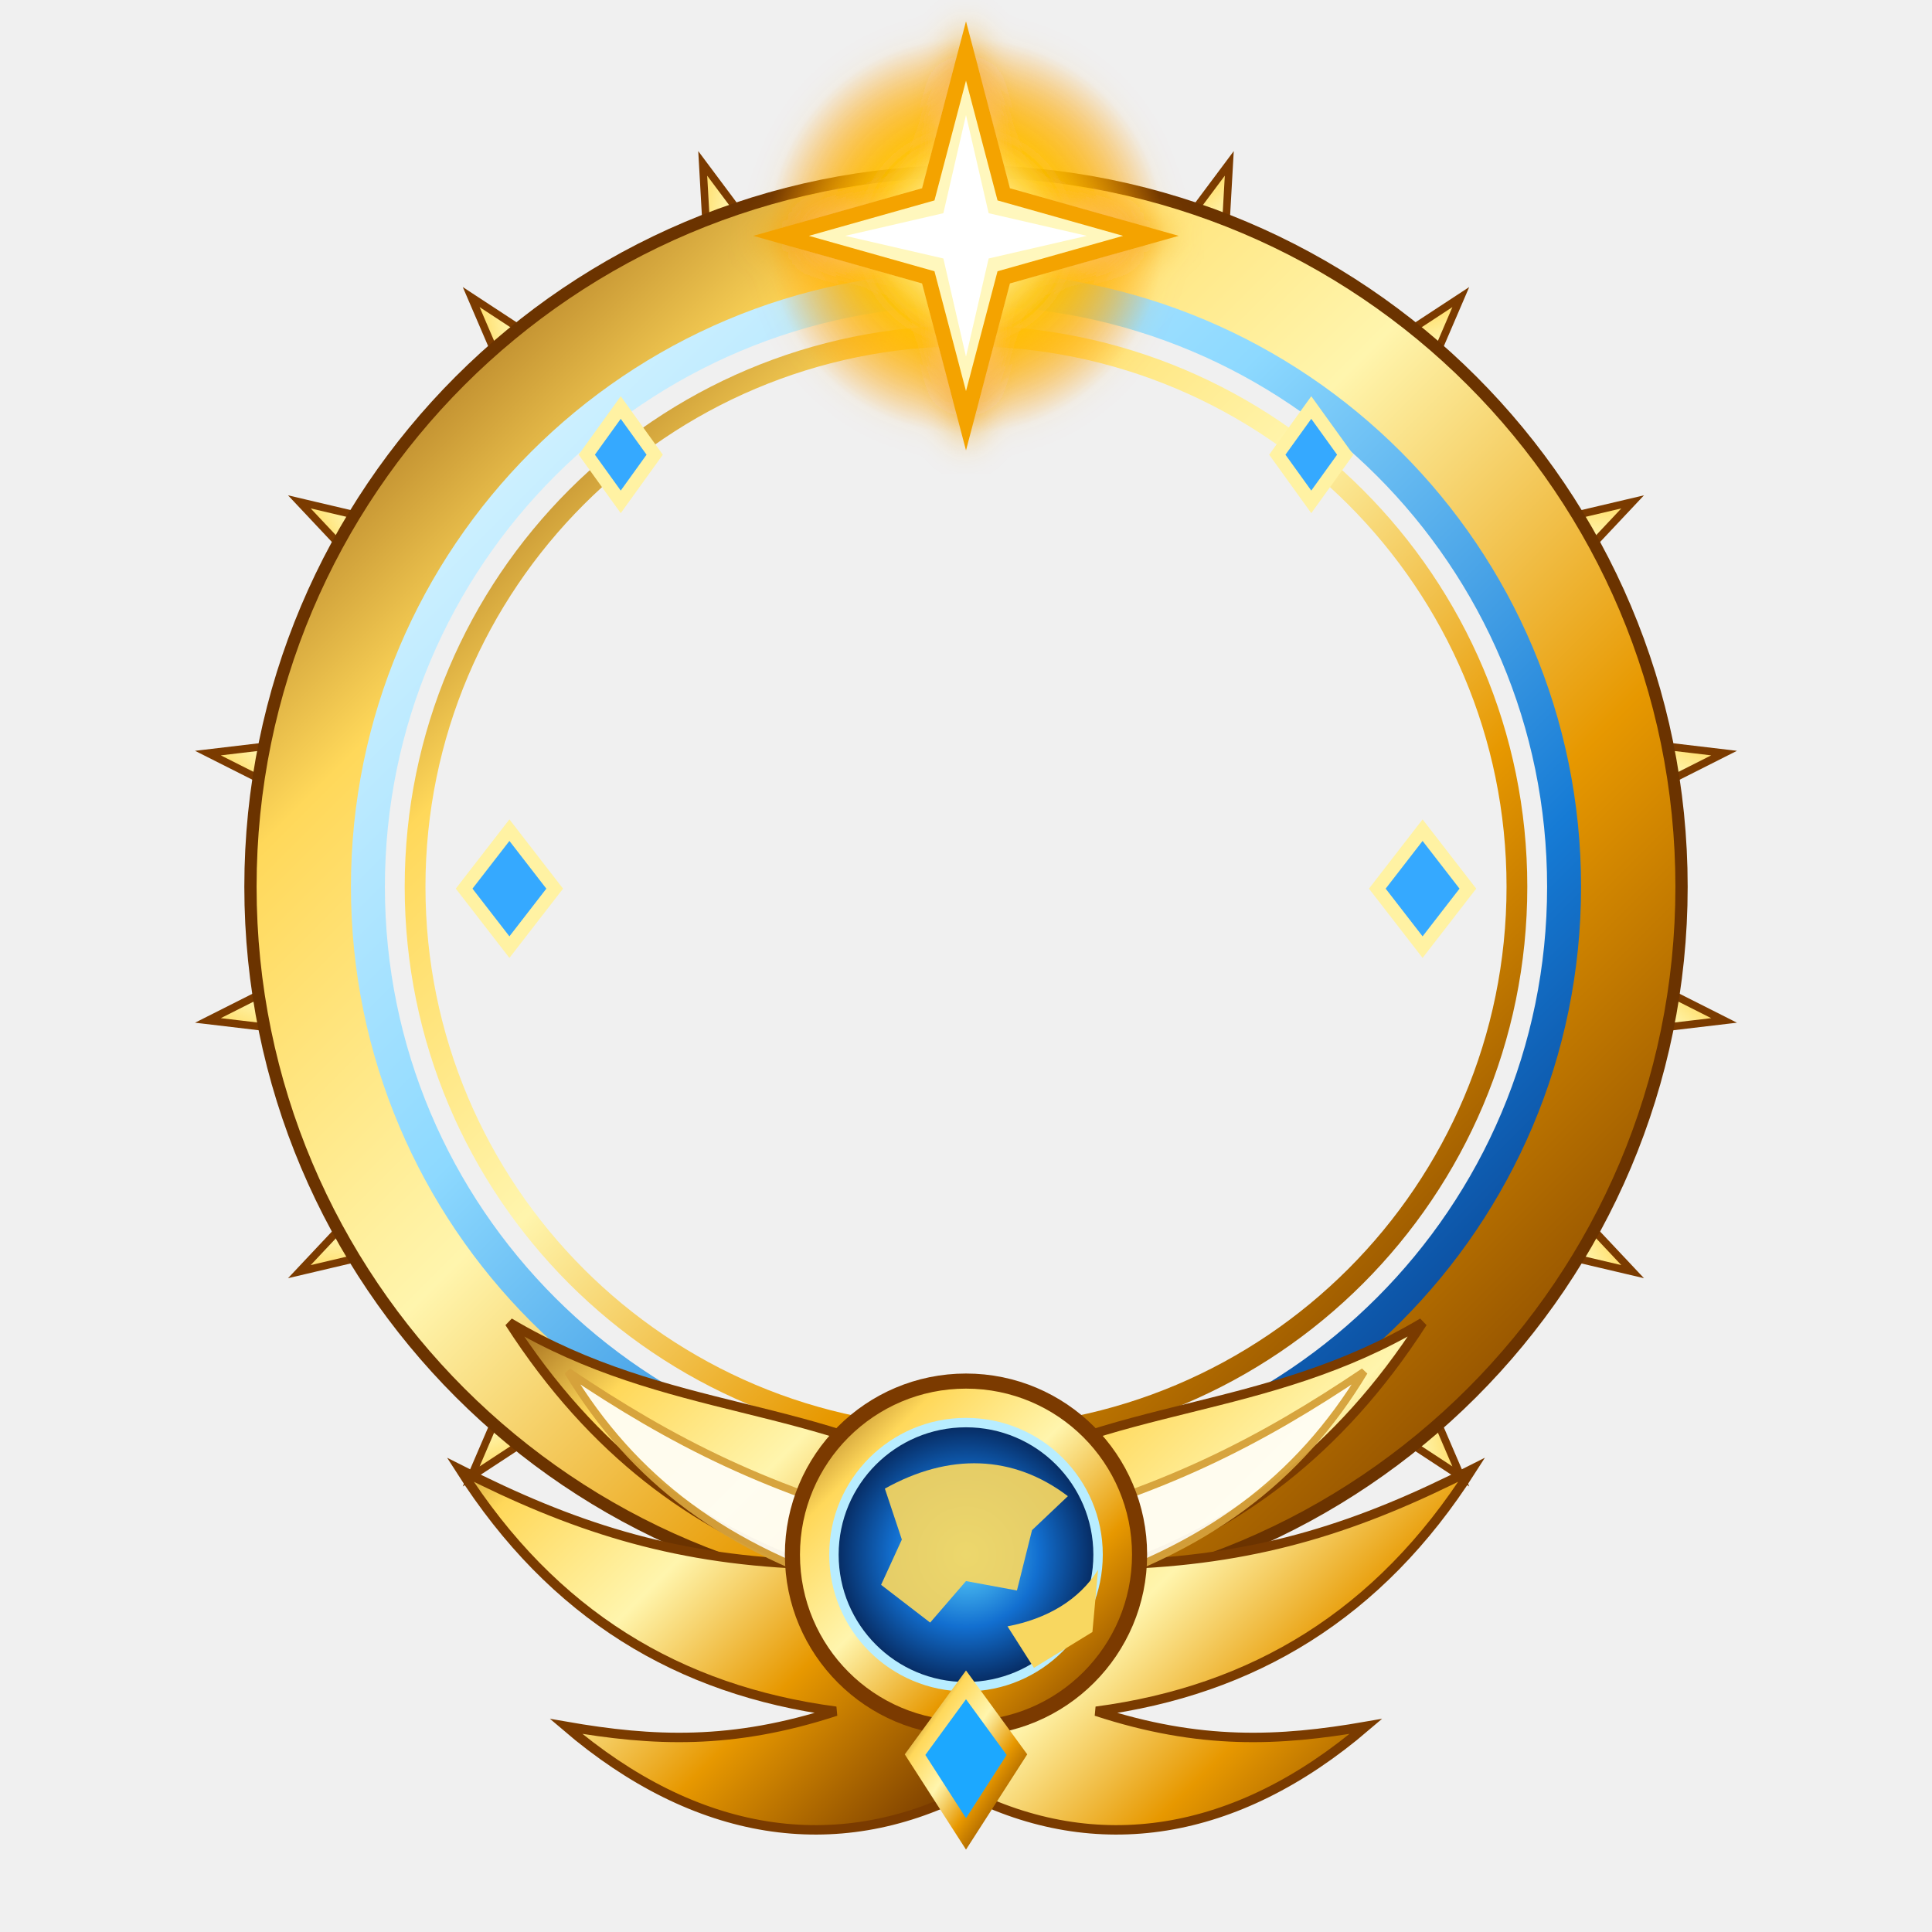
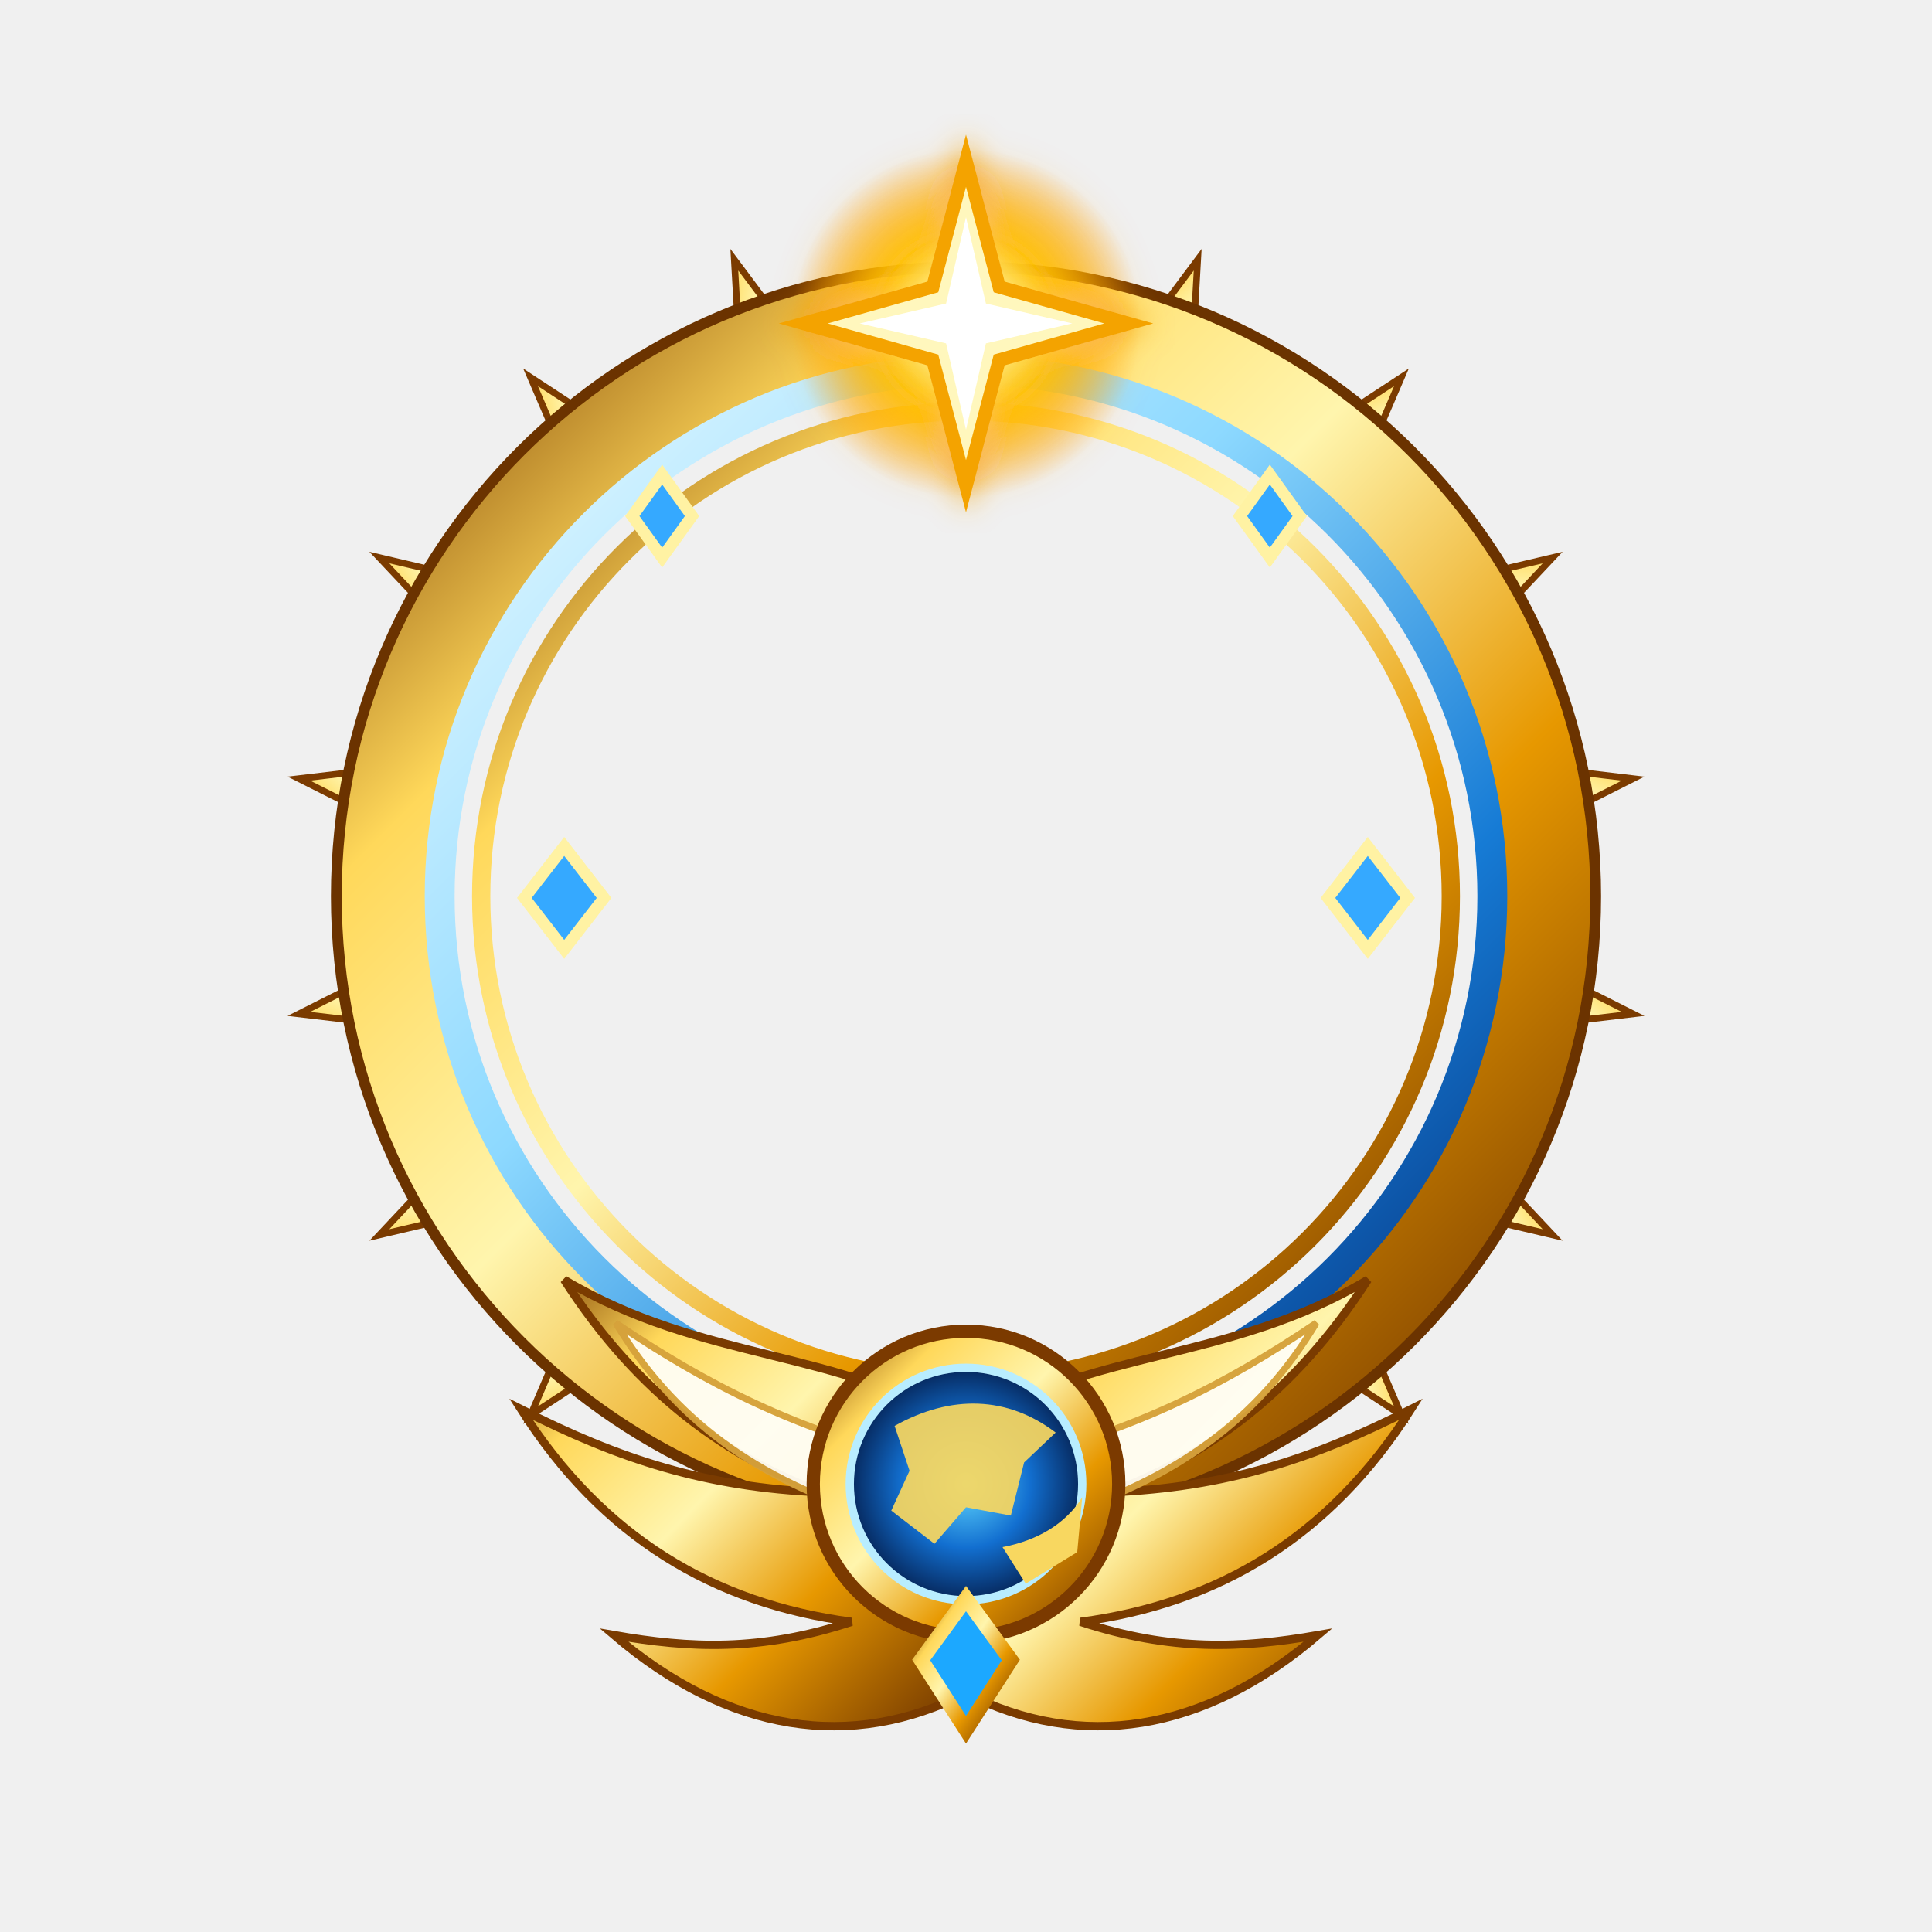
<svg xmlns="http://www.w3.org/2000/svg" viewBox="0 0 1024 1024">
  <defs>
    <linearGradient id="gold" x1="0" y1="0" x2="1" y2="1">
      <stop stop-color="#7a3d00" />
      <stop offset=".22" stop-color="#ffd85a" />
      <stop offset=".45" stop-color="#fff5ad" />
      <stop offset=".68" stop-color="#e79800" />
      <stop offset="1" stop-color="#6b3100" />
    </linearGradient>
    <linearGradient id="ice" x1="0" y1="0" x2="1" y2="1">
      <stop stop-color="#eefcff" />
      <stop offset=".4" stop-color="#8dd9ff" />
      <stop offset=".72" stop-color="#167bd5" />
      <stop offset="1" stop-color="#032b75" />
    </linearGradient>
    <radialGradient id="shine">
      <stop stop-color="#fff" />
      <stop offset=".2" stop-color="#fff8a0" />
      <stop offset=".5" stop-color="#ffc107" stop-opacity=".8" />
      <stop offset="1" stop-color="#ff9800" stop-opacity="0" />
    </radialGradient>
    <radialGradient id="earth">
      <stop stop-color="#60d9ff" />
      <stop offset=".55" stop-color="#126fd0" />
      <stop offset="1" stop-color="#06285d" />
    </radialGradient>
    <filter id="glow">
      <feGaussianBlur stdDeviation="9" result="b" />
      <feMerge>
        <feMergeNode in="b" />
        <feMergeNode in="SourceGraphic" />
      </feMerge>
    </filter>
  </defs>
-   <g fill="url(#gold)" stroke="#7b3b00" stroke-width="4" transform="translate(512 470)">
-     <path d="M0-408 28-315 -28-315Z" />
-     <path d="M0-408 28-315 -28-315Z" transform="rotate(20)" />
-     <path d="M0-408 28-315 -28-315Z" transform="rotate(40)" />
-     <path d="M0-408 28-315 -28-315Z" transform="rotate(60)" />
-     <path d="M0-408 28-315 -28-315Z" transform="rotate(80)" />
-     <path d="M0-408 28-315 -28-315Z" transform="rotate(100)" />
-     <path d="M0-408 28-315 -28-315Z" transform="rotate(120)" />
-     <path d="M0-408 28-315 -28-315Z" transform="rotate(140)" />
-     <path d="M0-408 28-315 -28-315Z" transform="rotate(160)" />
-     <path d="M0-408 28-315 -28-315Z" transform="rotate(180)" />
-     <path d="M0-408 28-315 -28-315Z" transform="rotate(200)" />
-     <path d="M0-408 28-315 -28-315Z" transform="rotate(220)" />
-     <path d="M0-408 28-315 -28-315Z" transform="rotate(240)" />
-     <path d="M0-408 28-315 -28-315Z" transform="rotate(260)" />
-     <path d="M0-408 28-315 -28-315Z" transform="rotate(280)" />
-     <path d="M0-408 28-315 -28-315Z" transform="rotate(300)" />
-     <path d="M0-408 28-315 -28-315Z" transform="rotate(320)" />
-     <path d="M0-408 28-315 -28-315Z" transform="rotate(340)" />
+   <g transform="translate(61.44 61.44) scale(.88)">
+     <g fill="url(#gold)" stroke="#7b3b00" stroke-width="4" transform="translate(512 470)">
+       <path d="M0-408 28-315 -28-315Z" />
+       <path d="M0-408 28-315 -28-315Z" transform="rotate(20)" />
+       <path d="M0-408 28-315 -28-315Z" transform="rotate(40)" />
+       <path d="M0-408 28-315 -28-315Z" transform="rotate(60)" />
+       <path d="M0-408 28-315 -28-315Z" transform="rotate(80)" />
+       <path d="M0-408 28-315 -28-315Z" transform="rotate(100)" />
+       <path d="M0-408 28-315 -28-315Z" transform="rotate(120)" />
+       <path d="M0-408 28-315 -28-315Z" transform="rotate(140)" />
+       <path d="M0-408 28-315 -28-315Z" transform="rotate(160)" />
+       <path d="M0-408 28-315 -28-315Z" transform="rotate(180)" />
+       <path d="M0-408 28-315 -28-315Z" transform="rotate(200)" />
+       <path d="M0-408 28-315 -28-315Z" transform="rotate(220)" />
+       <path d="M0-408 28-315 -28-315Z" transform="rotate(240)" />
+       <path d="M0-408 28-315 -28-315Z" transform="rotate(260)" />
+       <path d="M0-408 28-315 -28-315Z" transform="rotate(280)" />
+       <path d="M0-408 28-315 -28-315Z" transform="rotate(300)" />
+       <path d="M0-408 28-315 -28-315Z" transform="rotate(320)" />
+       <path d="M0-408 28-315 -28-315Z" transform="rotate(340)" />
+     </g>
+     <circle cx="512" cy="470" r="350" fill="none" stroke="#6b3300" stroke-width="65" />
+     <circle cx="512" cy="470" r="350" fill="none" stroke="url(#gold)" stroke-width="52" />
+     <circle cx="512" cy="470" r="317" fill="none" stroke="url(#ice)" stroke-width="18" />
+     <circle cx="512" cy="470" r="292" fill="none" stroke="url(#gold)" stroke-width="11" />
+     <g fill="#35a9ff" stroke="#fff2a3" stroke-width="7">
+       <path d="M246 471l24-31 24 31-24 31z" />
+       <path d="M730 471l24-31 24 31-24 31z" />
+       <path d="M311 241l18-25 18 25-18 25z" />
+       <path d="M677 241l18-25 18 25-18 25z" />
+     </g>
+     <g filter="url(#glow)" transform="translate(512 125)">
+       <circle r="105" fill="url(#shine)" />
+       <path d="M0-98 20-22 98 0 20 22 0 98-20 22-98 0-20-22z" fill="#fff7bd" stroke="#f4a300" stroke-width="8" />
+       <path d="M0-64 12-12 64 0 12 12 0 64-12 12-64 0-12-12z" fill="#fff" />
+     </g>
+     <g fill="url(#gold)" stroke="#7a3b00" stroke-width="5">
+       <path d="M512 790C435 742 354 751 270 701c45 70 99 107 155 128-70-3-122-20-181-50 49 77 116 117 199 128-55 18-97 16-143 8 69 59 143 70 212 35z" />
+       <path d="M512 790c77-48 158-39 242-89-45 70-99 107-155 128 70-3 122-20 181-50-49 77-116 117-199 128 55 18 97 16 143 8-69 59-143 70-212 35z" />
+     </g>
+     <g fill="#fffdf2" stroke="#d5a13a" stroke-width="4" opacity=".96">
+       <path d="M488 811c-80-20-132-47-187-84 35 58 84 94 158 117z" />
+       <path d="M536 811c80-20 132-47 187-84-35 58-84 94-158 117z" />
+     </g>
+     <circle cx="512" cy="824" r="92" fill="url(#gold)" stroke="#7b3a00" stroke-width="8" />
+     <circle cx="512" cy="824" r="70" fill="url(#earth)" stroke="#b8edff" stroke-width="5" />
+     <path d="M469 789c34-19 68-18 97 4l-19 18-8 32-27-5-19 22-26-20 11-24z" fill="#f8d760" opacity=".92" />
+     <path d="M534 862c21-4 38-14 48-30l-3 33-31 19z" fill="#f8d760" />
+     <path d="M512 893l27 37-27 42-27-42z" fill="#1ca8ff" stroke="url(#gold)" stroke-width="9" />
  </g>
-   <circle cx="512" cy="470" r="350" fill="none" stroke="#6b3300" stroke-width="65" />
-   <circle cx="512" cy="470" r="350" fill="none" stroke="url(#gold)" stroke-width="52" />
-   <circle cx="512" cy="470" r="317" fill="none" stroke="url(#ice)" stroke-width="18" />
-   <circle cx="512" cy="470" r="292" fill="none" stroke="url(#gold)" stroke-width="11" />
-   <g fill="#35a9ff" stroke="#fff2a3" stroke-width="7">
-     <path d="M246 471l24-31 24 31-24 31z" />
-     <path d="M730 471l24-31 24 31-24 31z" />
-     <path d="M311 241l18-25 18 25-18 25z" />
-     <path d="M677 241l18-25 18 25-18 25z" />
-   </g>
-   <g filter="url(#glow)" transform="translate(512 125)">
-     <circle r="105" fill="url(#shine)" />
-     <path d="M0-98 20-22 98 0 20 22 0 98-20 22-98 0-20-22z" fill="#fff7bd" stroke="#f4a300" stroke-width="8" />
-     <path d="M0-64 12-12 64 0 12 12 0 64-12 12-64 0-12-12z" fill="#fff" />
-   </g>
-   <g fill="url(#gold)" stroke="#7a3b00" stroke-width="5">
-     <path d="M512 790C435 742 354 751 270 701c45 70 99 107 155 128-70-3-122-20-181-50 49 77 116 117 199 128-55 18-97 16-143 8 69 59 143 70 212 35z" />
-     <path d="M512 790c77-48 158-39 242-89-45 70-99 107-155 128 70-3 122-20 181-50-49 77-116 117-199 128 55 18 97 16 143 8-69 59-143 70-212 35z" />
-   </g>
-   <g fill="#fffdf2" stroke="#d5a13a" stroke-width="4" opacity=".96">
-     <path d="M488 811c-80-20-132-47-187-84 35 58 84 94 158 117z" />
-     <path d="M536 811c80-20 132-47 187-84-35 58-84 94-158 117z" />
-   </g>
-   <circle cx="512" cy="824" r="92" fill="url(#gold)" stroke="#7b3a00" stroke-width="8" />
-   <circle cx="512" cy="824" r="70" fill="url(#earth)" stroke="#b8edff" stroke-width="5" />
-   <path d="M469 789c34-19 68-18 97 4l-19 18-8 32-27-5-19 22-26-20 11-24z" fill="#f8d760" opacity=".92" />
-   <path d="M534 862c21-4 38-14 48-30l-3 33-31 19z" fill="#f8d760" />
-   <path d="M512 893l27 37-27 42-27-42z" fill="#1ca8ff" stroke="url(#gold)" stroke-width="9" />
</svg>
